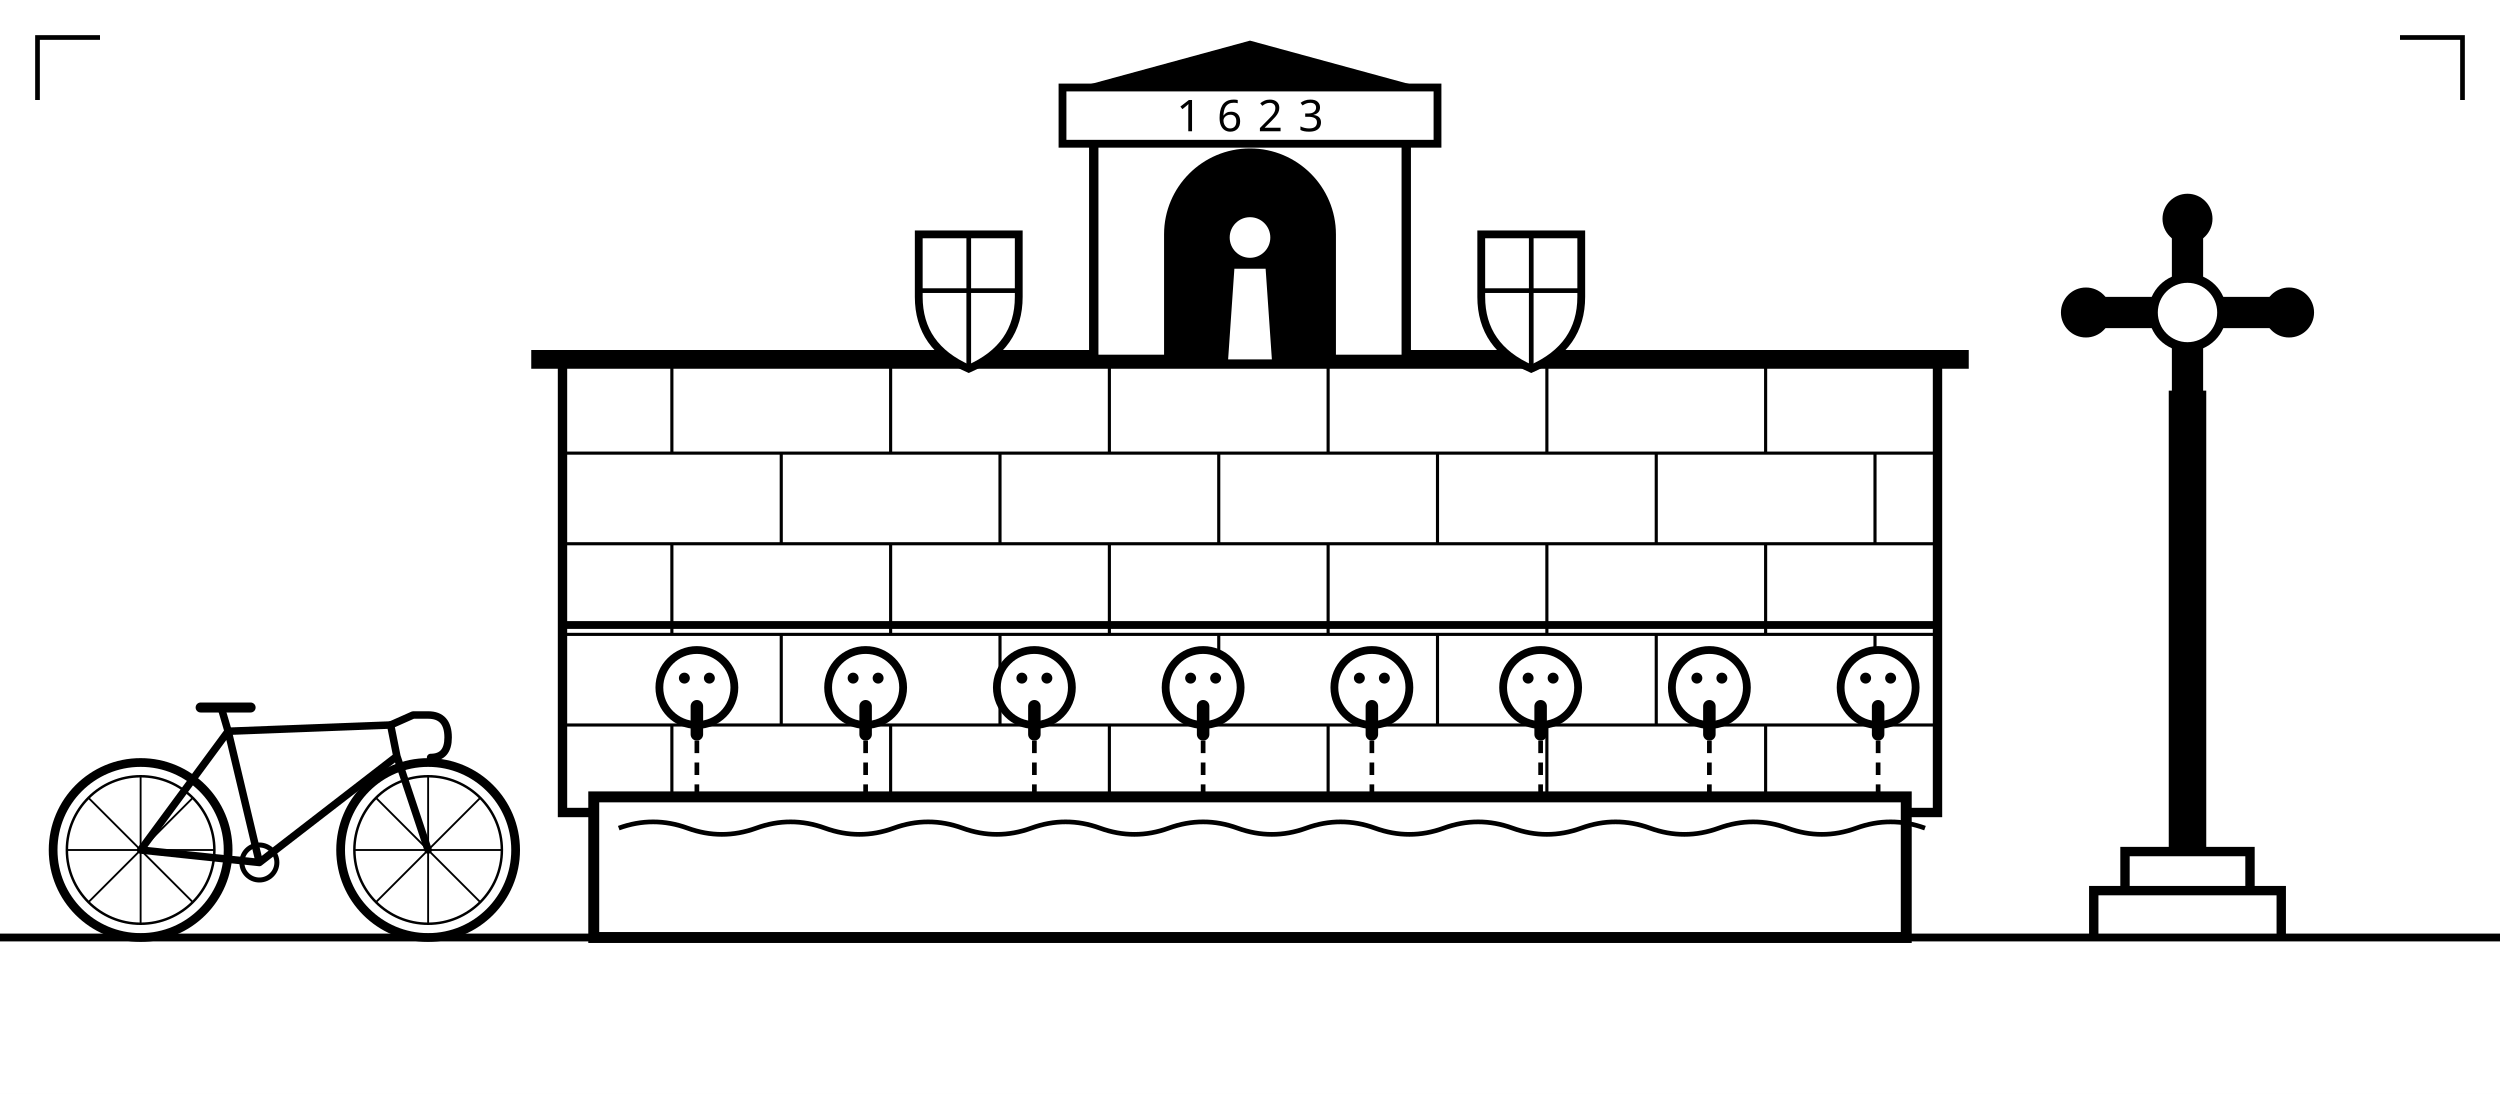
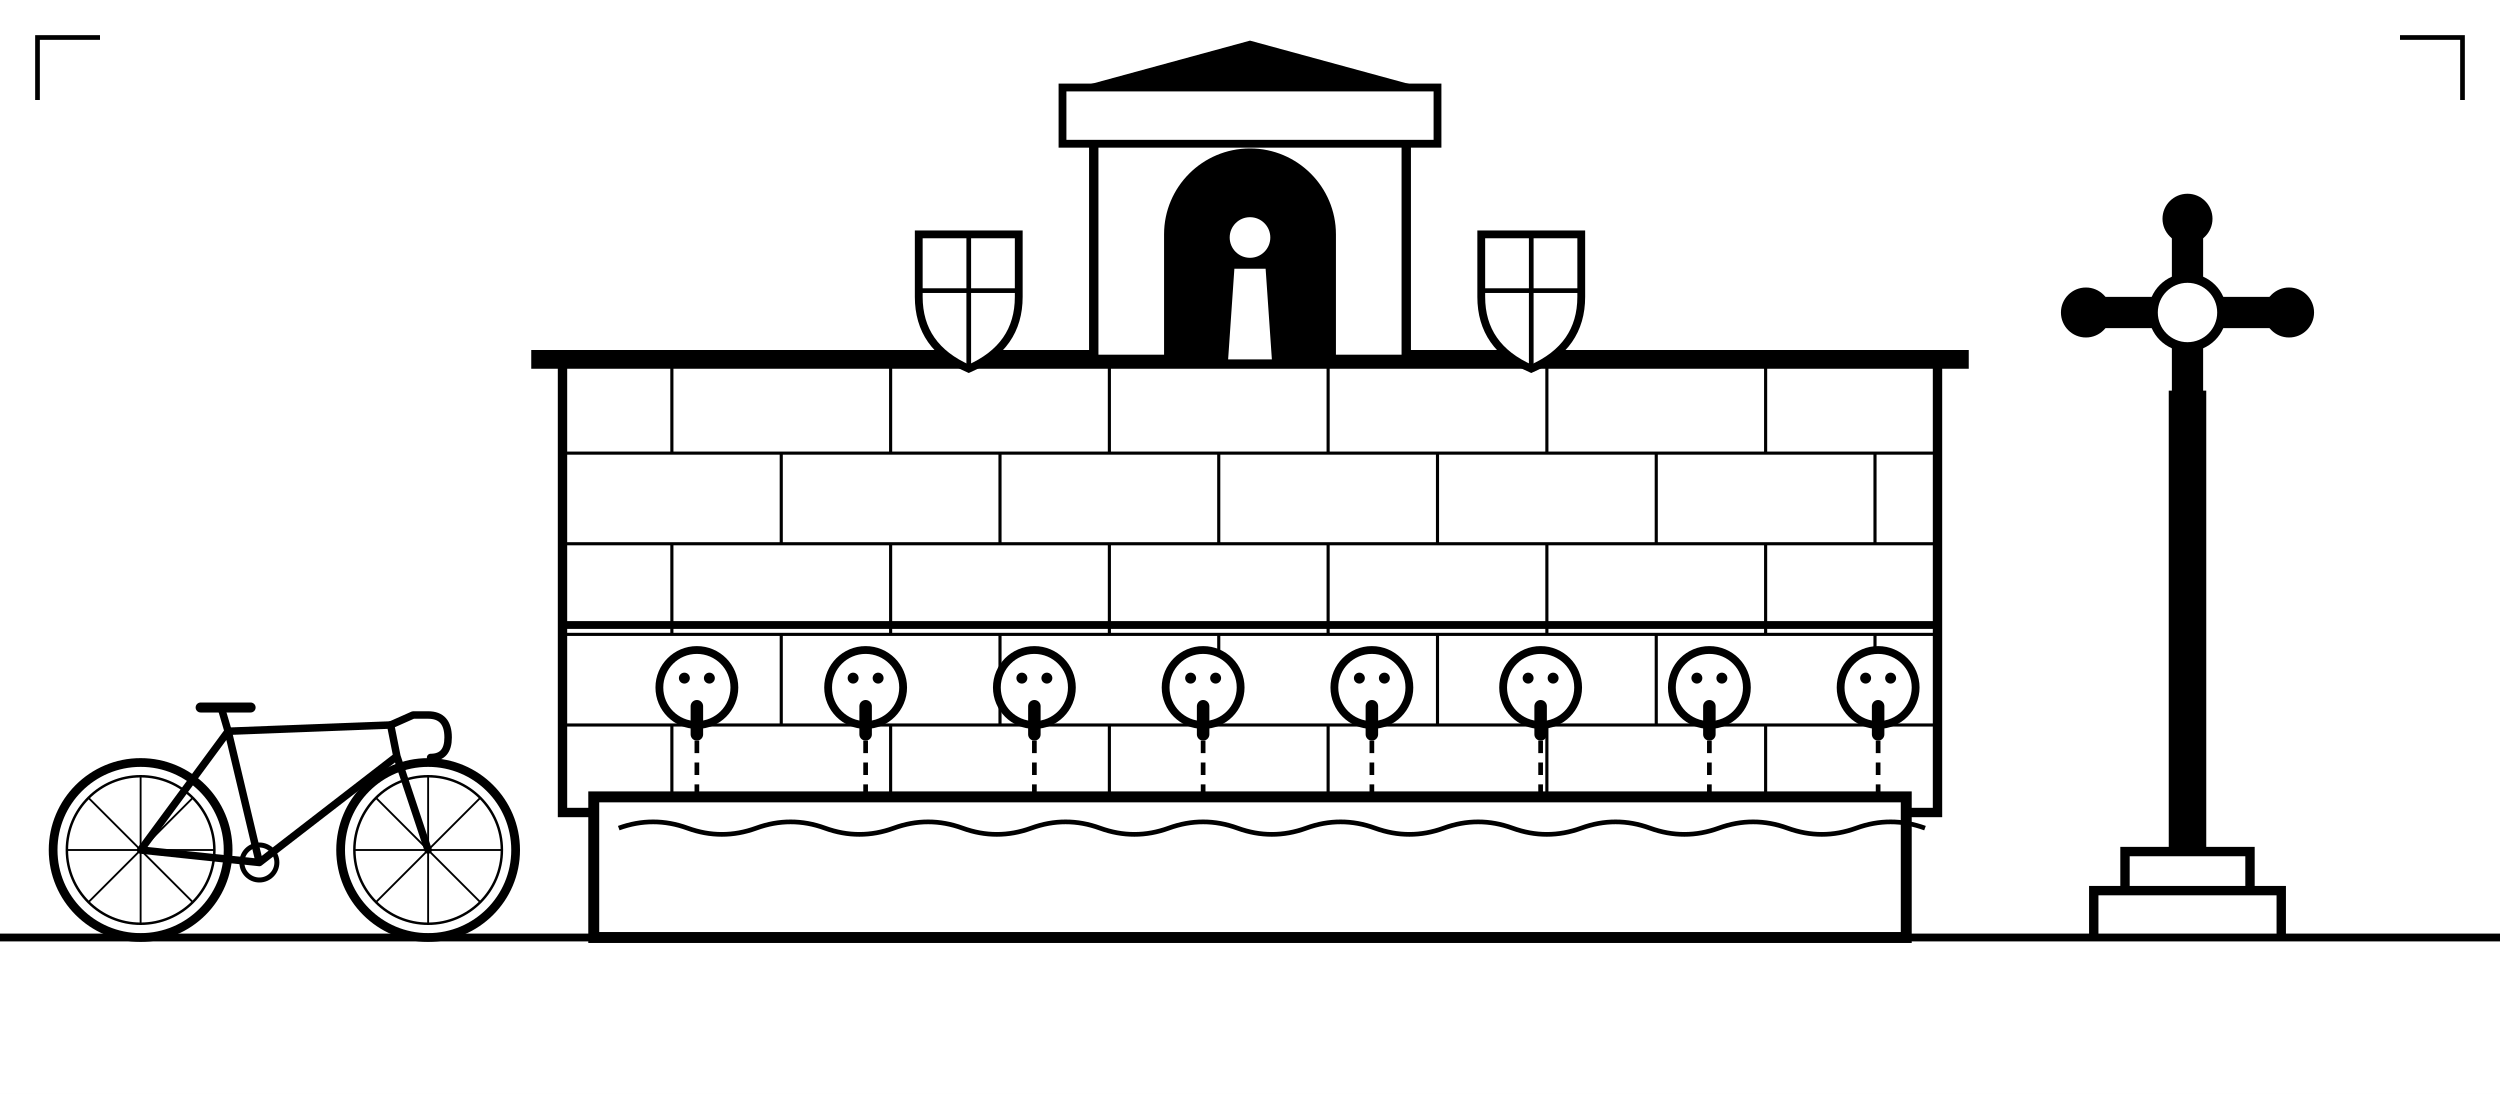
<svg xmlns="http://www.w3.org/2000/svg" viewBox="0 0 1600 700" width="1600" height="700">
  <rect width="1600" height="700" fill="#fff" />
  <rect x="360" y="230" width="880" height="290" fill="#fff" stroke="#000" stroke-width="6" />
  <g stroke="#000" stroke-width="2">
    <path d="M360 290H1240" />
    <path d="M360 348H1240" />
    <path d="M360 406H1240" />
    <path d="M360 464H1240" />
    <path d="M430 232V290" />
    <path d="M570 232V290" />
    <path d="M710 232V290" />
    <path d="M850 232V290" />
    <path d="M990 232V290" />
    <path d="M1130 232V290" />
    <path d="M500 290V348" />
    <path d="M640 290V348" />
    <path d="M780 290V348" />
    <path d="M920 290V348" />
    <path d="M1060 290V348" />
    <path d="M1200 290V348" />
    <path d="M430 348V406" />
    <path d="M570 348V406" />
    <path d="M710 348V406" />
    <path d="M850 348V406" />
    <path d="M990 348V406" />
    <path d="M1130 348V406" />
    <path d="M500 406V464" />
    <path d="M640 406V464" />
    <path d="M780 406V464" />
    <path d="M920 406V464" />
    <path d="M1060 406V464" />
    <path d="M1200 406V464" />
    <path d="M430 464V522" />
    <path d="M570 464V522" />
    <path d="M710 464V522" />
    <path d="M850 464V522" />
    <path d="M990 464V522" />
    <path d="M1130 464V522" />
  </g>
  <path d="M340 230H1260" stroke="#000" stroke-width="12" />
  <rect x="700" y="90" width="200" height="140" fill="#fff" stroke="#000" stroke-width="6" />
  <path d="M745 230V150A55 55 0 0 1 855 150V230Z" fill="#000" />
  <circle cx="800" cy="152" r="13" fill="#fff" />
  <path d="M786 230L790 172H810L814 230Z" fill="#fff" />
  <rect x="680" y="56" width="240" height="36" fill="#fff" stroke="#000" stroke-width="5" />
-   <text x="800" y="84" text-anchor="middle" font-family="Anton,Impact,Arial Narrow,sans-serif" font-size="28" letter-spacing="10" fill="#000">1623</text>
  <path d="M690 56L800 26L910 56Z" fill="#000" />
  <path d="M588 150H652V190Q652 222 620 236Q588 222 588 190Z" fill="#fff" stroke="#000" stroke-width="5" />
  <path d="M588 186H652M620 150V236" stroke="#000" stroke-width="3" />
  <path d="M948 150H1012V190Q1012 222 980 236Q948 222 948 190Z" fill="#fff" stroke="#000" stroke-width="5" />
  <path d="M948 186H1012M980 150V236" stroke="#000" stroke-width="3" />
  <path d="M360 400H1240" stroke="#000" stroke-width="5" />
  <circle cx="446" cy="440" r="24" fill="#fff" stroke="#000" stroke-width="5" />
  <circle cx="438" cy="434" r="3.5" fill="#000" />
  <circle cx="454" cy="434" r="3.5" fill="#000" />
  <path d="M446 452V470" stroke="#000" stroke-width="8" stroke-linecap="round" />
  <path d="M446 474V520" stroke="#000" stroke-width="3" stroke-dasharray="8 6" />
  <circle cx="554" cy="440" r="24" fill="#fff" stroke="#000" stroke-width="5" />
  <circle cx="546" cy="434" r="3.5" fill="#000" />
  <circle cx="562" cy="434" r="3.5" fill="#000" />
  <path d="M554 452V470" stroke="#000" stroke-width="8" stroke-linecap="round" />
  <path d="M554 474V520" stroke="#000" stroke-width="3" stroke-dasharray="8 6" />
  <circle cx="662" cy="440" r="24" fill="#fff" stroke="#000" stroke-width="5" />
  <circle cx="654" cy="434" r="3.5" fill="#000" />
  <circle cx="670" cy="434" r="3.5" fill="#000" />
  <path d="M662 452V470" stroke="#000" stroke-width="8" stroke-linecap="round" />
  <path d="M662 474V520" stroke="#000" stroke-width="3" stroke-dasharray="8 6" />
  <circle cx="770" cy="440" r="24" fill="#fff" stroke="#000" stroke-width="5" />
  <circle cx="762" cy="434" r="3.5" fill="#000" />
  <circle cx="778" cy="434" r="3.5" fill="#000" />
  <path d="M770 452V470" stroke="#000" stroke-width="8" stroke-linecap="round" />
  <path d="M770 474V520" stroke="#000" stroke-width="3" stroke-dasharray="8 6" />
  <circle cx="878" cy="440" r="24" fill="#fff" stroke="#000" stroke-width="5" />
  <circle cx="870" cy="434" r="3.5" fill="#000" />
  <circle cx="886" cy="434" r="3.5" fill="#000" />
  <path d="M878 452V470" stroke="#000" stroke-width="8" stroke-linecap="round" />
  <path d="M878 474V520" stroke="#000" stroke-width="3" stroke-dasharray="8 6" />
  <circle cx="986" cy="440" r="24" fill="#fff" stroke="#000" stroke-width="5" />
  <circle cx="978" cy="434" r="3.5" fill="#000" />
  <circle cx="994" cy="434" r="3.5" fill="#000" />
  <path d="M986 452V470" stroke="#000" stroke-width="8" stroke-linecap="round" />
  <path d="M986 474V520" stroke="#000" stroke-width="3" stroke-dasharray="8 6" />
  <circle cx="1094" cy="440" r="24" fill="#fff" stroke="#000" stroke-width="5" />
  <circle cx="1086" cy="434" r="3.5" fill="#000" />
  <circle cx="1102" cy="434" r="3.5" fill="#000" />
  <path d="M1094 452V470" stroke="#000" stroke-width="8" stroke-linecap="round" />
  <path d="M1094 474V520" stroke="#000" stroke-width="3" stroke-dasharray="8 6" />
  <circle cx="1202" cy="440" r="24" fill="#fff" stroke="#000" stroke-width="5" />
  <circle cx="1194" cy="434" r="3.5" fill="#000" />
  <circle cx="1210" cy="434" r="3.5" fill="#000" />
  <path d="M1202 452V470" stroke="#000" stroke-width="8" stroke-linecap="round" />
  <path d="M1202 474V520" stroke="#000" stroke-width="3" stroke-dasharray="8 6" />
  <rect x="380" y="510" width="840" height="90" fill="#fff" stroke="#000" stroke-width="7" />
  <path d="M396 530q22 -8 44 0t44 0t44 0t44 0t44 0t44 0t44 0t44 0t44 0t44 0t44 0t44 0t44 0t44 0t44 0t44 0t44 0t44 0t44 0" fill="none" stroke="#000" stroke-width="3" />
  <path d="M1340 600V570H1460V600M1360 570V545H1440V570" fill="none" stroke="#000" stroke-width="6" />
  <rect x="1388" y="250" width="24" height="295" fill="#000" />
  <path d="M1400 150V260M1345 200H1455" stroke="#000" stroke-width="20" />
  <g fill="#000">
    <circle cx="1400" cy="140" r="16" />
    <circle cx="1335" cy="200" r="16" />
    <circle cx="1465" cy="200" r="16" />
  </g>
  <circle cx="1400" cy="200" r="22" fill="#fff" stroke="#000" stroke-width="6" />
  <g transform="translate(90 544) scale(0.8)" fill="none" stroke="#000" stroke-linecap="round" stroke-linejoin="round">
    <circle cx="0" cy="0" r="70" fill="#fff" stroke-width="7" />
    <circle cx="0" cy="0" r="59" stroke-width="2" />
    <g stroke-width="1.5">
      <path d="M0 0m0 58l0 -116" />
      <path d="M0 0m58 0l-116 0" />
      <path d="M0 0m41 41l-82 -82" />
      <path d="M0 0m41 -41l-82 82" />
    </g>
    <circle cx="230" cy="0" r="70" fill="#fff" stroke-width="7" />
    <circle cx="230" cy="0" r="59" stroke-width="2" />
    <g stroke-width="1.5">
      <path d="M230 0m0 58l0 -116" />
      <path d="M230 0m58 0l-116 0" />
      <path d="M230 0m41 41l-82 -82" />
      <path d="M230 0m41 -41l-82 82" />
    </g>
    <path d="M0 0L95 10L70 -95L200 -100L205 -75L95 10M0 0L70 -95M205 -75L230 0" stroke-width="6" />
    <path d="M70 -95L65 -112" stroke-width="6" />
    <path d="M48 -114H88" stroke-width="8" />
    <path d="M200 -100L218 -108h12q16 0 16 18q0 16 -14 16" stroke-width="6" />
    <circle cx="95" cy="10" r="14" stroke-width="4" />
  </g>
  <path d="M0 600H1600" stroke="#000" stroke-width="5" />
  <rect y="624" width="1600" height="76" fill="#fff" />
  <path d="M24 64V24H64M1536 24H1576V64" fill="none" stroke="#000" stroke-width="3" />
</svg>
